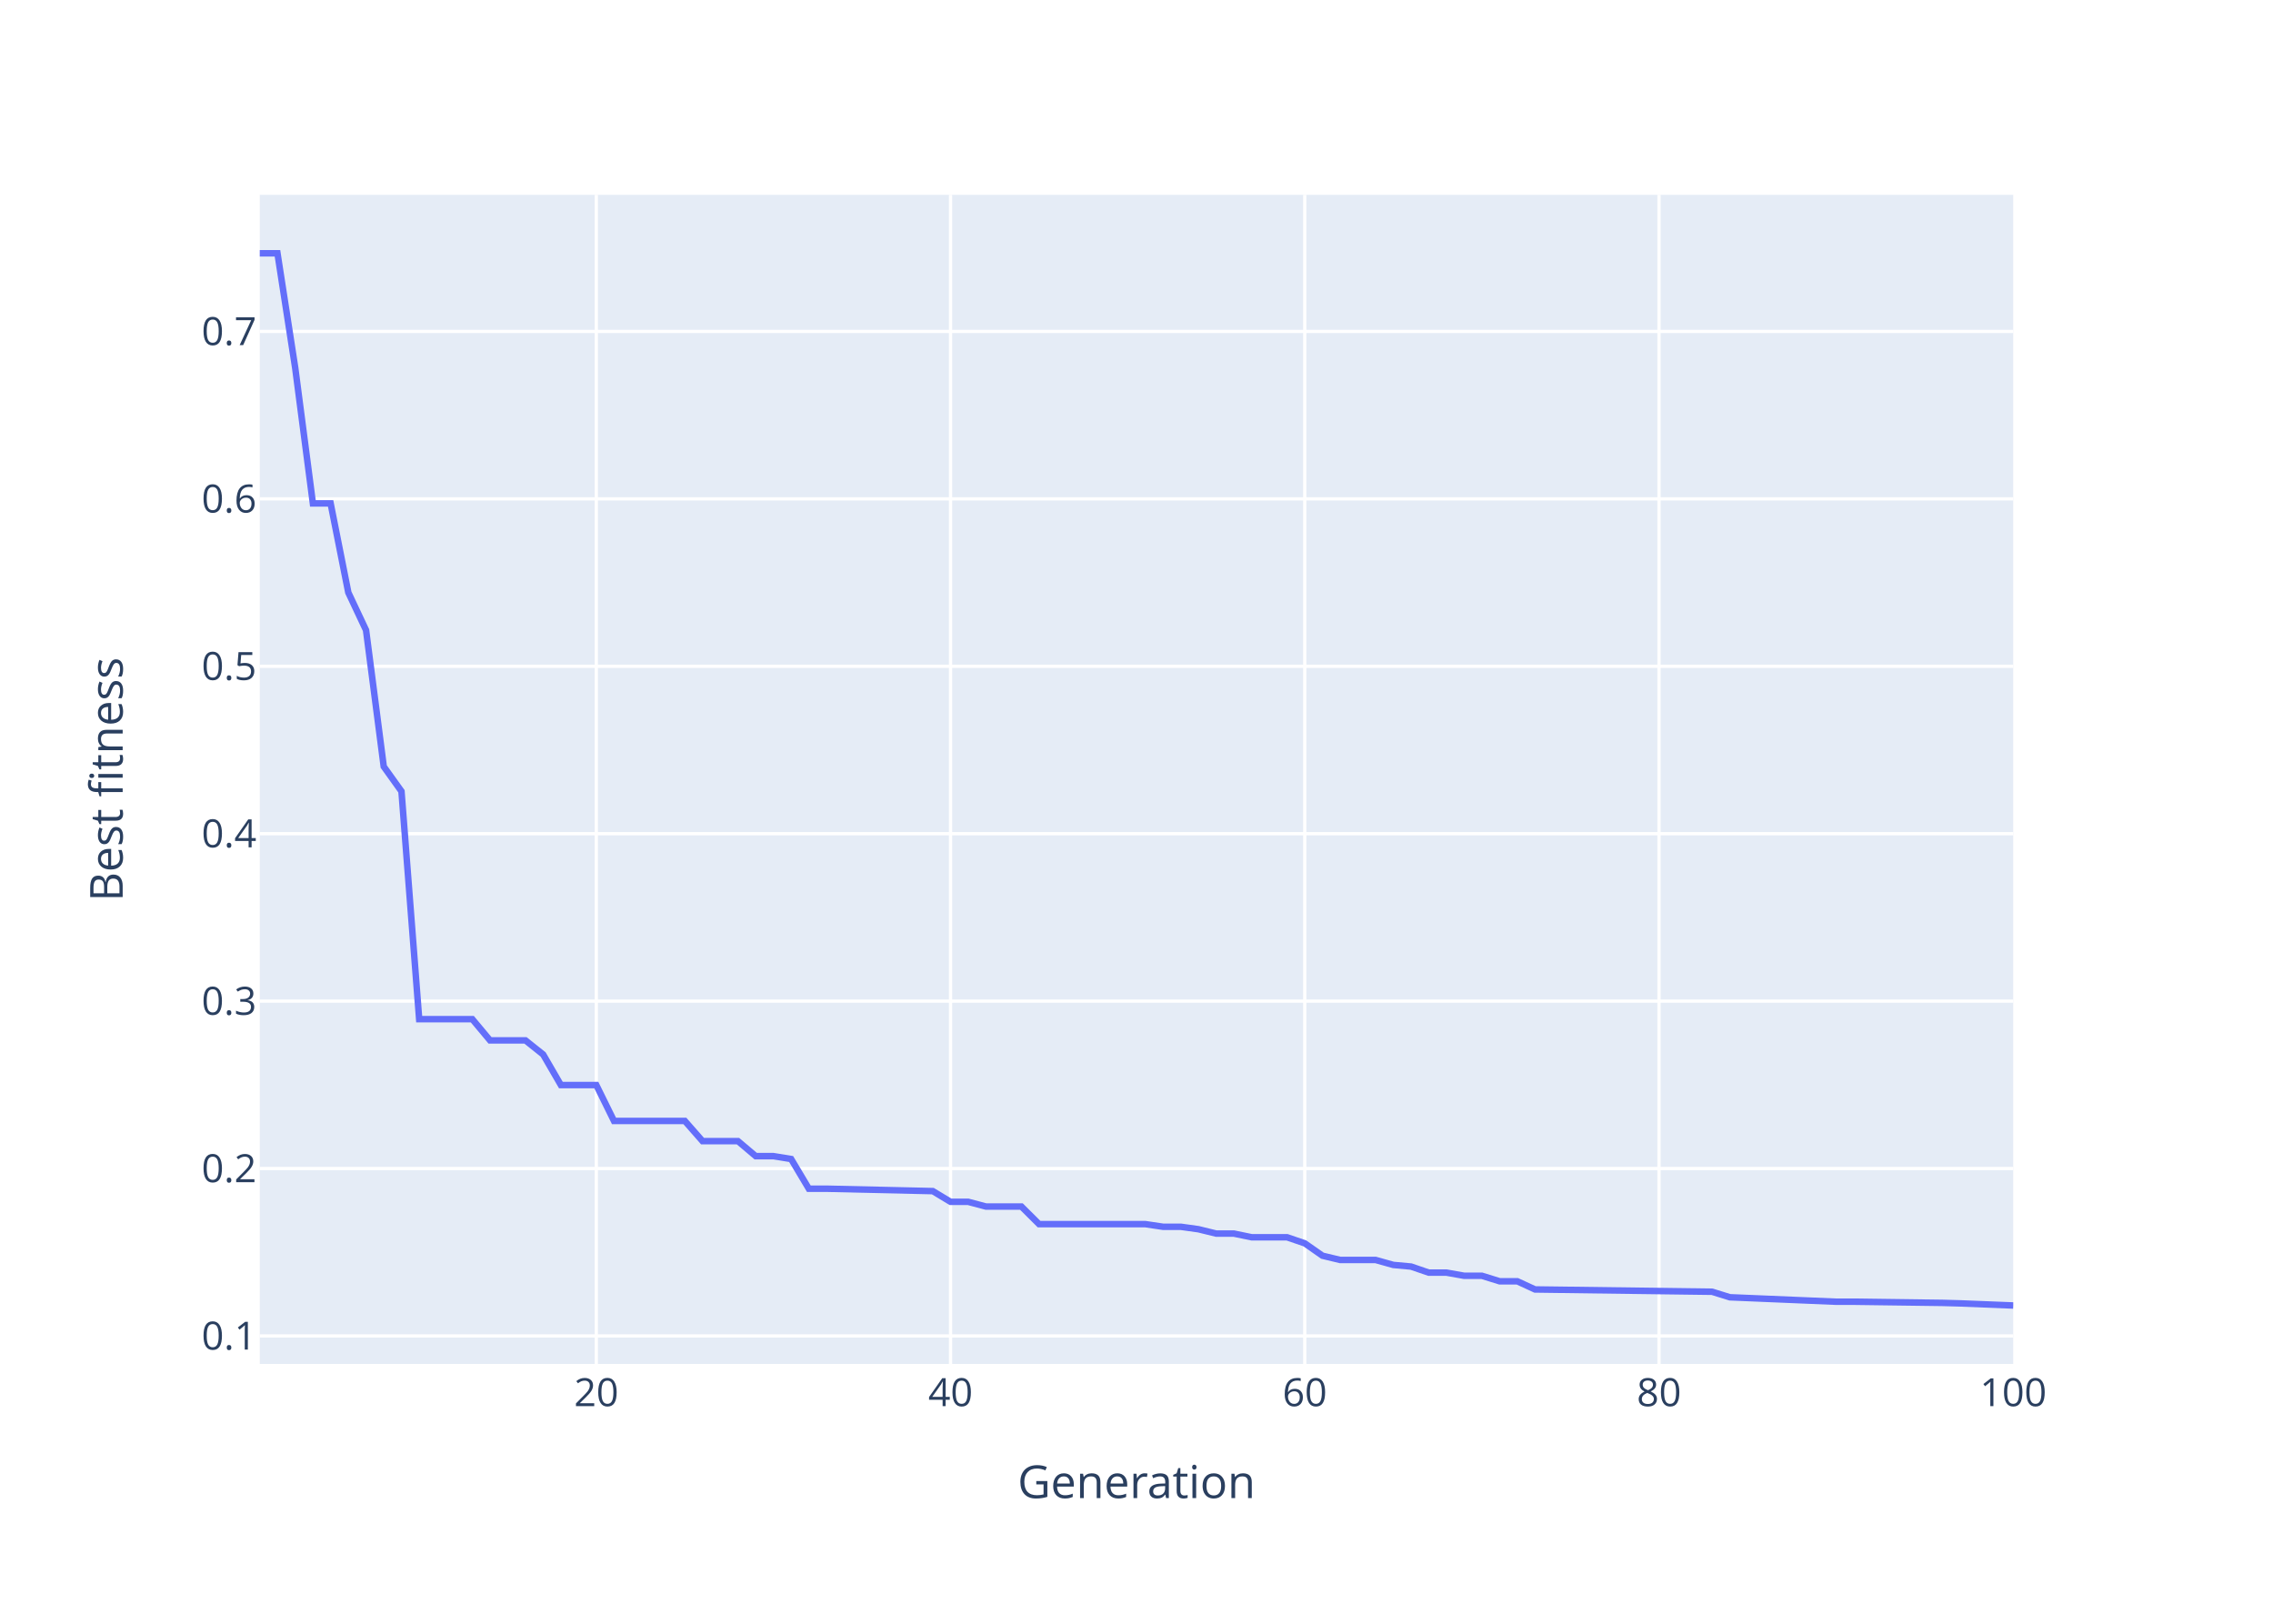
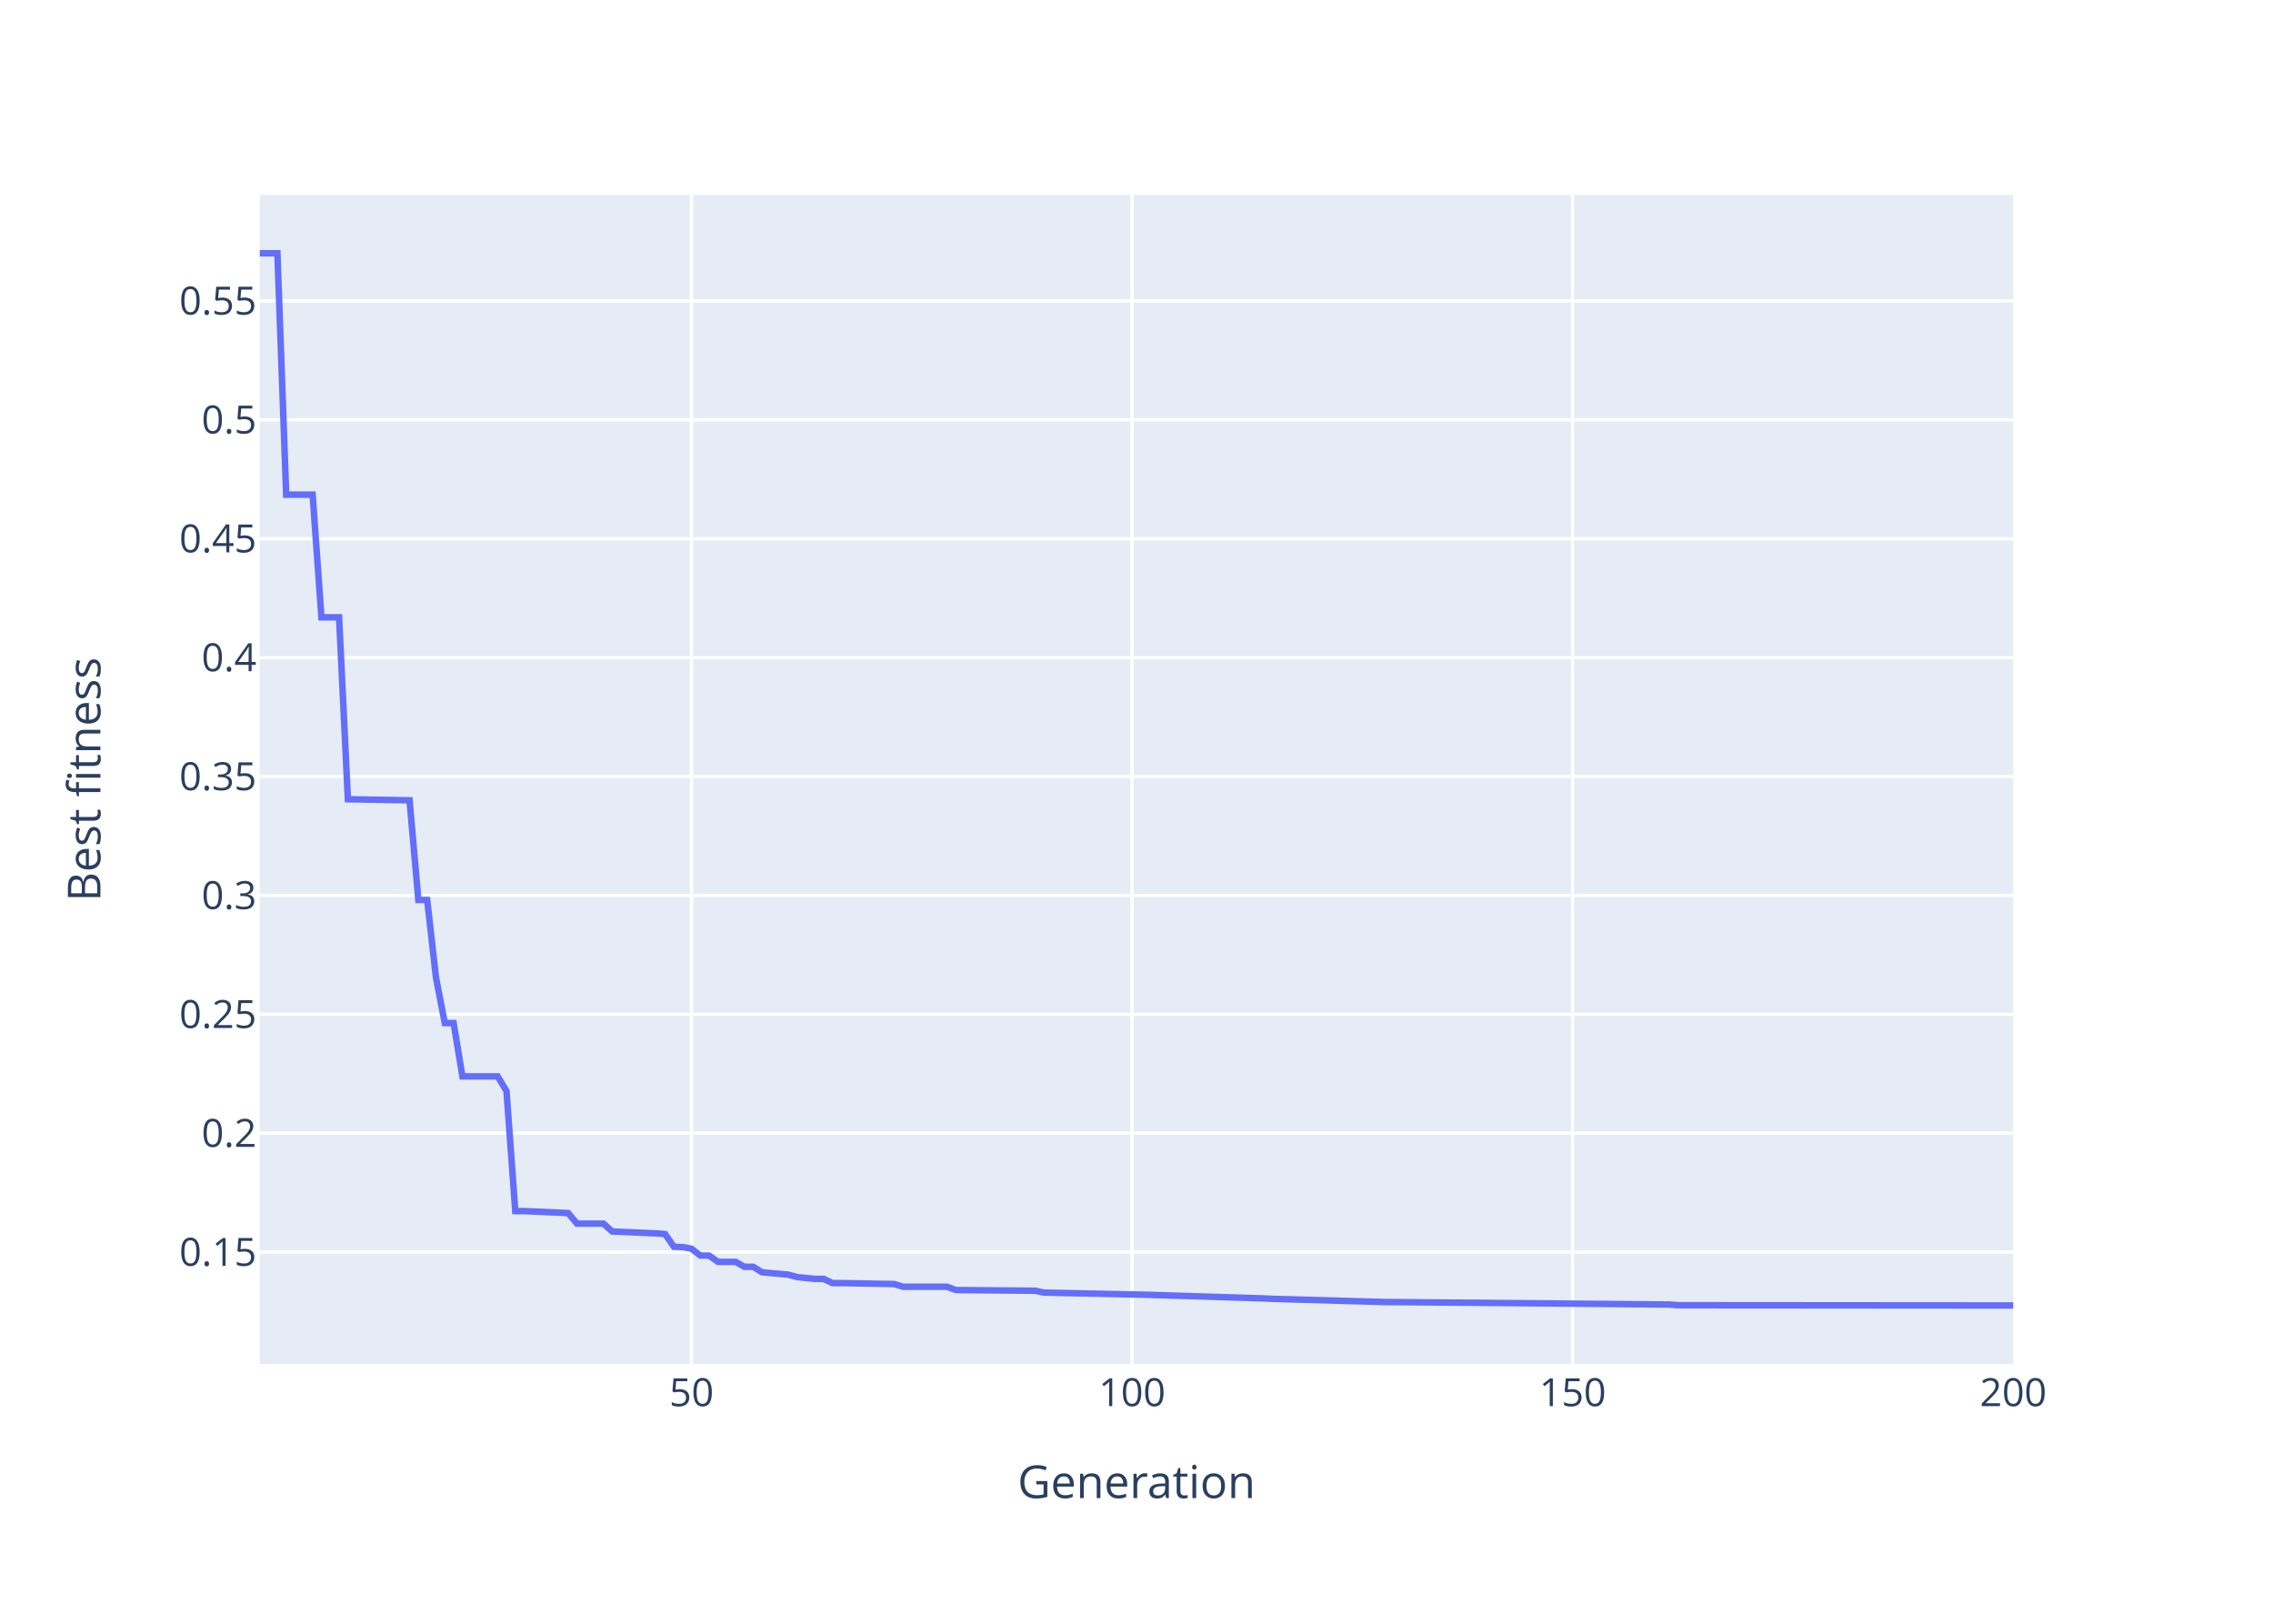
<svg xmlns="http://www.w3.org/2000/svg" class="main-svg" width="700" height="500" style="" viewBox="0 0 700 500">
  <rect x="0" y="0" width="700" height="500" style="fill: rgb(255, 255, 255); fill-opacity: 1;" />
-   <defs id="defs-f63eaf">
+   <defs id="defs-944a7a">
    <g class="clips">
-       <clipPath id="clipf63eafxyplot" class="plotclip">
+       <clipPath id="clip944a7axyplot" class="plotclip">
        <rect width="540" height="360" />
      </clipPath>
-       <clipPath class="axesclip" id="clipf63eafx">
+       <clipPath class="axesclip" id="clip944a7ax">
        <rect x="80" y="0" width="540" height="500" />
      </clipPath>
-       <clipPath class="axesclip" id="clipf63eafy">
+       <clipPath class="axesclip" id="clip944a7ay">
        <rect x="0" y="60" width="700" height="360" />
      </clipPath>
-       <clipPath class="axesclip" id="clipf63eafxy">
+       <clipPath class="axesclip" id="clip944a7axy">
        <rect x="80" y="60" width="540" height="360" />
      </clipPath>
    </g>
    <g class="gradients" />
    <g class="patterns" />
  </defs>
  <g class="bglayer">
    <rect class="bg" x="80" y="60" width="540" height="360" style="fill: rgb(229, 236, 246); fill-opacity: 1; stroke-width: 0;" />
  </g>
  <g class="layer-below">
    <g class="imagelayer" />
    <g class="shapelayer" />
  </g>
  <g class="cartesianlayer">
    <g class="subplot xy">
      <g class="layer-subplot">
        <g class="shapelayer" />
        <g class="imagelayer" />
      </g>
      <g class="minor-gridlayer">
        <g class="x" />
        <g class="y" />
      </g>
      <g class="gridlayer">
        <g class="x">
-           <path class="xgrid crisp" transform="translate(183.64,0)" d="M0,60v360" style="stroke: rgb(255, 255, 255); stroke-opacity: 1; stroke-width: 1px;" />
-           <path class="xgrid crisp" transform="translate(292.73,0)" d="M0,60v360" style="stroke: rgb(255, 255, 255); stroke-opacity: 1; stroke-width: 1px;" />
-           <path class="xgrid crisp" transform="translate(401.82,0)" d="M0,60v360" style="stroke: rgb(255, 255, 255); stroke-opacity: 1; stroke-width: 1px;" />
-           <path class="xgrid crisp" transform="translate(510.91,0)" d="M0,60v360" style="stroke: rgb(255, 255, 255); stroke-opacity: 1; stroke-width: 1px;" />
+           <path class="xgrid crisp" transform="translate(212.96,0)" d="M0,60v360" style="stroke: rgb(255, 255, 255); stroke-opacity: 1; stroke-width: 1px;" />
+           <path class="xgrid crisp" transform="translate(348.64,0)" d="M0,60v360" style="stroke: rgb(255, 255, 255); stroke-opacity: 1; stroke-width: 1px;" />
+           <path class="xgrid crisp" transform="translate(484.32,0)" d="M0,60v360" style="stroke: rgb(255, 255, 255); stroke-opacity: 1; stroke-width: 1px;" />
        </g>
        <g class="y">
-           <path class="ygrid crisp" transform="translate(0,411.38)" d="M80,0h540" style="stroke: rgb(255, 255, 255); stroke-opacity: 1; stroke-width: 1px;" />
-           <path class="ygrid crisp" transform="translate(0,359.83)" d="M80,0h540" style="stroke: rgb(255, 255, 255); stroke-opacity: 1; stroke-width: 1px;" />
-           <path class="ygrid crisp" transform="translate(0,308.28)" d="M80,0h540" style="stroke: rgb(255, 255, 255); stroke-opacity: 1; stroke-width: 1px;" />
-           <path class="ygrid crisp" transform="translate(0,256.72)" d="M80,0h540" style="stroke: rgb(255, 255, 255); stroke-opacity: 1; stroke-width: 1px;" />
-           <path class="ygrid crisp" transform="translate(0,205.17)" d="M80,0h540" style="stroke: rgb(255, 255, 255); stroke-opacity: 1; stroke-width: 1px;" />
-           <path class="ygrid crisp" transform="translate(0,153.62)" d="M80,0h540" style="stroke: rgb(255, 255, 255); stroke-opacity: 1; stroke-width: 1px;" />
-           <path class="ygrid crisp" transform="translate(0,102.06)" d="M80,0h540" style="stroke: rgb(255, 255, 255); stroke-opacity: 1; stroke-width: 1px;" />
+           <path class="ygrid crisp" transform="translate(0,385.58)" d="M80,0h540" style="stroke: rgb(255, 255, 255); stroke-opacity: 1; stroke-width: 1px;" />
+           <path class="ygrid crisp" transform="translate(0,348.96)" d="M80,0h540" style="stroke: rgb(255, 255, 255); stroke-opacity: 1; stroke-width: 1px;" />
+           <path class="ygrid crisp" transform="translate(0,312.35)" d="M80,0h540" style="stroke: rgb(255, 255, 255); stroke-opacity: 1; stroke-width: 1px;" />
+           <path class="ygrid crisp" transform="translate(0,275.73)" d="M80,0h540" style="stroke: rgb(255, 255, 255); stroke-opacity: 1; stroke-width: 1px;" />
+           <path class="ygrid crisp" transform="translate(0,239.12)" d="M80,0h540" style="stroke: rgb(255, 255, 255); stroke-opacity: 1; stroke-width: 1px;" />
+           <path class="ygrid crisp" transform="translate(0,202.5)" d="M80,0h540" style="stroke: rgb(255, 255, 255); stroke-opacity: 1; stroke-width: 1px;" />
+           <path class="ygrid crisp" transform="translate(0,165.89)" d="M80,0h540" style="stroke: rgb(255, 255, 255); stroke-opacity: 1; stroke-width: 1px;" />
+           <path class="ygrid crisp" transform="translate(0,129.27)" d="M80,0h540" style="stroke: rgb(255, 255, 255); stroke-opacity: 1; stroke-width: 1px;" />
+           <path class="ygrid crisp" transform="translate(0,92.66)" d="M80,0h540" style="stroke: rgb(255, 255, 255); stroke-opacity: 1; stroke-width: 1px;" />
        </g>
      </g>
      <g class="zerolinelayer" />
      <path class="xlines-below" />
      <path class="ylines-below" />
      <g class="overlines-below" />
      <g class="xaxislayer-below" />
      <g class="yaxislayer-below" />
      <g class="overaxes-below" />
-       <g class="plot" transform="translate(80,60)" clip-path="url(#clipf63eafxyplot)">
+       <g class="plot" transform="translate(80,60)" clip-path="url(#clip944a7axyplot)">
        <g class="scatterlayer mlayer">
-           <g class="trace scatter traceacaf0e" style="stroke-miterlimit: 2; opacity: 1;">
+           <g class="trace scatter trace0fda6e" style="stroke-miterlimit: 2; opacity: 1;">
            <g class="fills" />
            <g class="errorbars" />
            <g class="lines">
-               <path class="js-line" d="M0,18L5.45,18L10.91,53.26L16.36,95.02L21.82,95.02L27.27,122.46L32.73,134.05L38.18,176.05L43.64,183.67L49.09,253.83L54.55,253.83L65.45,253.83L70.91,260.36L81.82,260.36L87.27,264.71L92.73,274.12L98.18,274.12L103.64,274.12L109.09,285.18L130.91,285.18L136.36,291.39L147.27,291.39L152.73,296.01L158.18,296.01L163.64,296.9L169.09,306.04L174.55,306.04L207.27,306.78L212.73,310.08L218.18,310.08L223.64,311.53L234.55,311.53L240,316.95L272.73,316.95L278.18,317.76L283.64,317.76L289.09,318.52L294.55,319.86L300,319.86L305.45,320.99L310.91,320.99L316.36,320.99L321.82,322.86L327.27,326.67L332.73,327.98L343.64,327.98L349.09,329.51L354.55,330.01L360,331.88L365.45,331.88L370.91,332.85L376.36,332.85L381.82,334.54L387.27,334.54L392.73,337.06L447.27,337.77L452.73,339.47L485.45,340.84L490.91,340.84L518.18,341.2L523.64,341.35L540,342" style="vector-effect: none; fill: none; stroke: rgb(99, 110, 250); stroke-opacity: 1; stroke-width: 2px; opacity: 1;" />
+               <path class="js-line" d="M0,18L5.43,18L8.14,92.32L16.28,92.32L18.99,130.09L24.42,130.09L27.14,186.11L46.13,186.44L48.84,217.13L51.56,217.13L54.27,241.07L56.98,255.03L59.7,255.03L62.41,271.45L65.13,271.45L73.27,271.45L75.98,275.98L78.69,312.93L81.41,312.93L94.97,313.54L97.69,316.79L105.83,316.79L108.54,319.21L122.11,319.8L124.82,320L127.54,323.92L130.25,324.02L132.96,324.52L135.68,326.64L138.39,326.64L141.11,328.57L146.53,328.57L149.25,330.08L151.96,330.08L154.67,331.78L162.81,332.52L165.53,333.26L170.95,333.81L173.67,333.81L176.38,335.1L179.1,335.1L195.38,335.4L198.09,336.22L211.66,336.22L214.37,337.25L238.79,337.46L241.51,338.03L274.07,338.72L276.78,338.81L309.35,339.83L312.06,339.96L347.34,340.96L350.05,340.96L434.17,341.71L436.88,341.92L540,342" style="vector-effect: none; fill: none; stroke: rgb(99, 110, 250); stroke-opacity: 1; stroke-width: 2px; opacity: 1;" />
            </g>
            <g class="points" />
            <g class="text" />
          </g>
        </g>
      </g>
      <g class="overplot" />
      <path class="xlines-above crisp" d="M0,0" style="fill: none;" />
      <path class="ylines-above crisp" d="M0,0" style="fill: none;" />
      <g class="overlines-above" />
      <g class="xaxislayer-above">
        <g class="xtick">
-           <text text-anchor="middle" x="0" y="433" transform="translate(183.64,0)" style="font-family: 'Open Sans', verdana, arial, sans-serif; font-size: 12px; fill: rgb(42, 63, 95); fill-opacity: 1; white-space: pre; opacity: 1;">20</text>
+           <text text-anchor="middle" x="0" y="433" transform="translate(212.96,0)" style="font-family: 'Open Sans', verdana, arial, sans-serif; font-size: 12px; fill: rgb(42, 63, 95); fill-opacity: 1; white-space: pre; opacity: 1;">50</text>
        </g>
        <g class="xtick">
-           <text text-anchor="middle" x="0" y="433" style="font-family: 'Open Sans', verdana, arial, sans-serif; font-size: 12px; fill: rgb(42, 63, 95); fill-opacity: 1; white-space: pre; opacity: 1;" transform="translate(292.73,0)">40</text>
+           <text text-anchor="middle" x="0" y="433" style="font-family: 'Open Sans', verdana, arial, sans-serif; font-size: 12px; fill: rgb(42, 63, 95); fill-opacity: 1; white-space: pre; opacity: 1;" transform="translate(348.64,0)">100</text>
        </g>
        <g class="xtick">
-           <text text-anchor="middle" x="0" y="433" style="font-family: 'Open Sans', verdana, arial, sans-serif; font-size: 12px; fill: rgb(42, 63, 95); fill-opacity: 1; white-space: pre; opacity: 1;" transform="translate(401.82,0)">60</text>
+           <text text-anchor="middle" x="0" y="433" style="font-family: 'Open Sans', verdana, arial, sans-serif; font-size: 12px; fill: rgb(42, 63, 95); fill-opacity: 1; white-space: pre; opacity: 1;" transform="translate(484.32,0)">150</text>
        </g>
        <g class="xtick">
-           <text text-anchor="middle" x="0" y="433" style="font-family: 'Open Sans', verdana, arial, sans-serif; font-size: 12px; fill: rgb(42, 63, 95); fill-opacity: 1; white-space: pre; opacity: 1;" transform="translate(510.91,0)">80</text>
-         </g>
-         <g class="xtick">
-           <text text-anchor="middle" x="0" y="433" style="font-family: 'Open Sans', verdana, arial, sans-serif; font-size: 12px; fill: rgb(42, 63, 95); fill-opacity: 1; white-space: pre; opacity: 1;" transform="translate(620,0)">100</text>
+           <text text-anchor="middle" x="0" y="433" style="font-family: 'Open Sans', verdana, arial, sans-serif; font-size: 12px; fill: rgb(42, 63, 95); fill-opacity: 1; white-space: pre; opacity: 1;" transform="translate(620,0)">200</text>
        </g>
      </g>
      <g class="yaxislayer-above">
        <g class="ytick">
-           <text text-anchor="end" x="79" y="4.2" transform="translate(0,411.38)" style="font-family: 'Open Sans', verdana, arial, sans-serif; font-size: 12px; fill: rgb(42, 63, 95); fill-opacity: 1; white-space: pre; opacity: 1;">0.1</text>
+           <text text-anchor="end" x="79" y="4.2" transform="translate(0,385.58)" style="font-family: 'Open Sans', verdana, arial, sans-serif; font-size: 12px; fill: rgb(42, 63, 95); fill-opacity: 1; white-space: pre; opacity: 1;">0.15</text>
        </g>
        <g class="ytick">
-           <text text-anchor="end" x="79" y="4.2" style="font-family: 'Open Sans', verdana, arial, sans-serif; font-size: 12px; fill: rgb(42, 63, 95); fill-opacity: 1; white-space: pre; opacity: 1;" transform="translate(0,359.83)">0.2</text>
+           <text text-anchor="end" x="79" y="4.2" style="font-family: 'Open Sans', verdana, arial, sans-serif; font-size: 12px; fill: rgb(42, 63, 95); fill-opacity: 1; white-space: pre; opacity: 1;" transform="translate(0,348.96)">0.2</text>
        </g>
        <g class="ytick">
-           <text text-anchor="end" x="79" y="4.2" style="font-family: 'Open Sans', verdana, arial, sans-serif; font-size: 12px; fill: rgb(42, 63, 95); fill-opacity: 1; white-space: pre; opacity: 1;" transform="translate(0,308.28)">0.3</text>
+           <text text-anchor="end" x="79" y="4.2" style="font-family: 'Open Sans', verdana, arial, sans-serif; font-size: 12px; fill: rgb(42, 63, 95); fill-opacity: 1; white-space: pre; opacity: 1;" transform="translate(0,312.35)">0.25</text>
        </g>
        <g class="ytick">
-           <text text-anchor="end" x="79" y="4.2" style="font-family: 'Open Sans', verdana, arial, sans-serif; font-size: 12px; fill: rgb(42, 63, 95); fill-opacity: 1; white-space: pre; opacity: 1;" transform="translate(0,256.72)">0.4</text>
+           <text text-anchor="end" x="79" y="4.2" style="font-family: 'Open Sans', verdana, arial, sans-serif; font-size: 12px; fill: rgb(42, 63, 95); fill-opacity: 1; white-space: pre; opacity: 1;" transform="translate(0,275.73)">0.3</text>
        </g>
        <g class="ytick">
-           <text text-anchor="end" x="79" y="4.2" style="font-family: 'Open Sans', verdana, arial, sans-serif; font-size: 12px; fill: rgb(42, 63, 95); fill-opacity: 1; white-space: pre; opacity: 1;" transform="translate(0,205.17)">0.5</text>
+           <text text-anchor="end" x="79" y="4.2" style="font-family: 'Open Sans', verdana, arial, sans-serif; font-size: 12px; fill: rgb(42, 63, 95); fill-opacity: 1; white-space: pre; opacity: 1;" transform="translate(0,239.12)">0.35</text>
        </g>
        <g class="ytick">
-           <text text-anchor="end" x="79" y="4.2" style="font-family: 'Open Sans', verdana, arial, sans-serif; font-size: 12px; fill: rgb(42, 63, 95); fill-opacity: 1; white-space: pre; opacity: 1;" transform="translate(0,153.62)">0.6</text>
+           <text text-anchor="end" x="79" y="4.2" style="font-family: 'Open Sans', verdana, arial, sans-serif; font-size: 12px; fill: rgb(42, 63, 95); fill-opacity: 1; white-space: pre; opacity: 1;" transform="translate(0,202.5)">0.4</text>
        </g>
        <g class="ytick">
-           <text text-anchor="end" x="79" y="4.2" style="font-family: 'Open Sans', verdana, arial, sans-serif; font-size: 12px; fill: rgb(42, 63, 95); fill-opacity: 1; white-space: pre; opacity: 1;" transform="translate(0,102.06)">0.7</text>
+           <text text-anchor="end" x="79" y="4.2" style="font-family: 'Open Sans', verdana, arial, sans-serif; font-size: 12px; fill: rgb(42, 63, 95); fill-opacity: 1; white-space: pre; opacity: 1;" transform="translate(0,165.89)">0.45</text>
+         </g>
+         <g class="ytick">
+           <text text-anchor="end" x="79" y="4.2" style="font-family: 'Open Sans', verdana, arial, sans-serif; font-size: 12px; fill: rgb(42, 63, 95); fill-opacity: 1; white-space: pre; opacity: 1;" transform="translate(0,129.27)">0.5</text>
+         </g>
+         <g class="ytick">
+           <text text-anchor="end" x="79" y="4.2" style="font-family: 'Open Sans', verdana, arial, sans-serif; font-size: 12px; fill: rgb(42, 63, 95); fill-opacity: 1; white-space: pre; opacity: 1;" transform="translate(0,92.66)">0.55</text>
        </g>
      </g>
      <g class="overaxes-above" />
    </g>
  </g>
  <g class="polarlayer" />
  <g class="smithlayer" />
  <g class="ternarylayer" />
  <g class="geolayer" />
  <g class="funnelarealayer" />
  <g class="pielayer" />
  <g class="iciclelayer" />
  <g class="treemaplayer" />
  <g class="sunburstlayer" />
  <g class="glimages" />
-   <defs id="topdefs-f63eaf">
+   <defs id="topdefs-944a7a">
    <g class="clips" />
  </defs>
  <g class="layer-above">
    <g class="imagelayer" />
    <g class="shapelayer" />
  </g>
  <g class="infolayer">
    <g class="g-gtitle" />
    <g class="g-xtitle">
      <text class="xtitle" x="350" y="461.3" text-anchor="middle" style="font-family: 'Open Sans', verdana, arial, sans-serif; font-size: 14px; fill: rgb(42, 63, 95); opacity: 1; font-weight: normal; white-space: pre;">Generation</text>
    </g>
    <g class="g-ytitle">
-       <text class="ytitle" transform="rotate(-90,37.77813,240)" x="37.778" y="240" text-anchor="middle" style="font-family: 'Open Sans', verdana, arial, sans-serif; font-size: 14px; fill: rgb(42, 63, 95); opacity: 1; font-weight: normal; white-space: pre;">Best fitness</text>
+       <text class="ytitle" transform="rotate(-90,30.91875,240)" x="30.919" y="240" text-anchor="middle" style="font-family: 'Open Sans', verdana, arial, sans-serif; font-size: 14px; fill: rgb(42, 63, 95); opacity: 1; font-weight: normal; white-space: pre;">Best fitness</text>
    </g>
  </g>
</svg>
